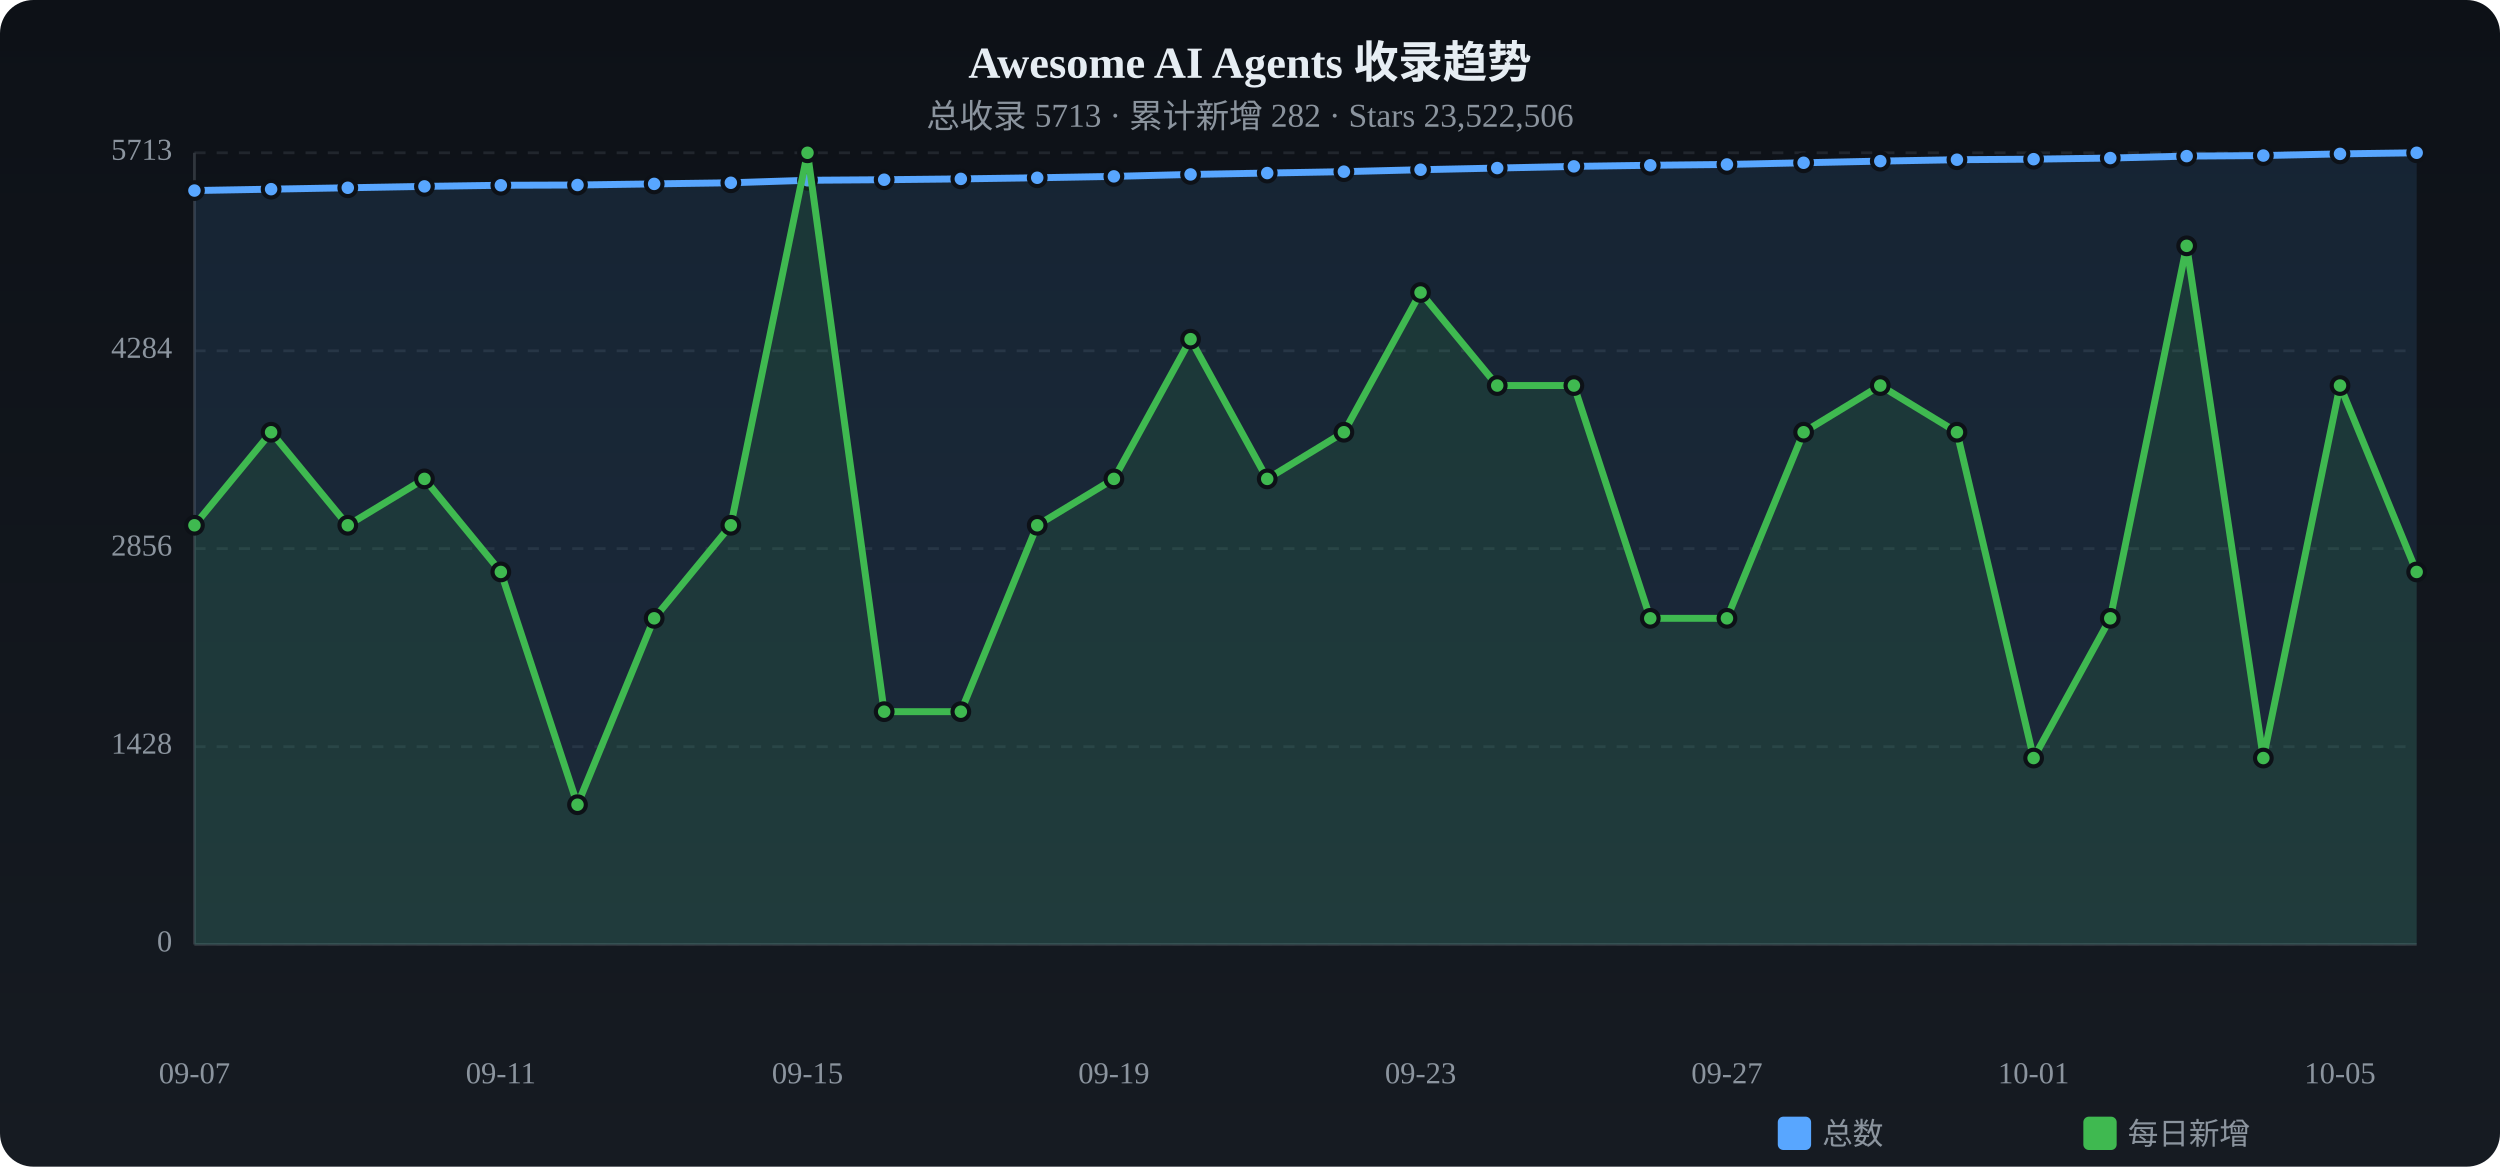
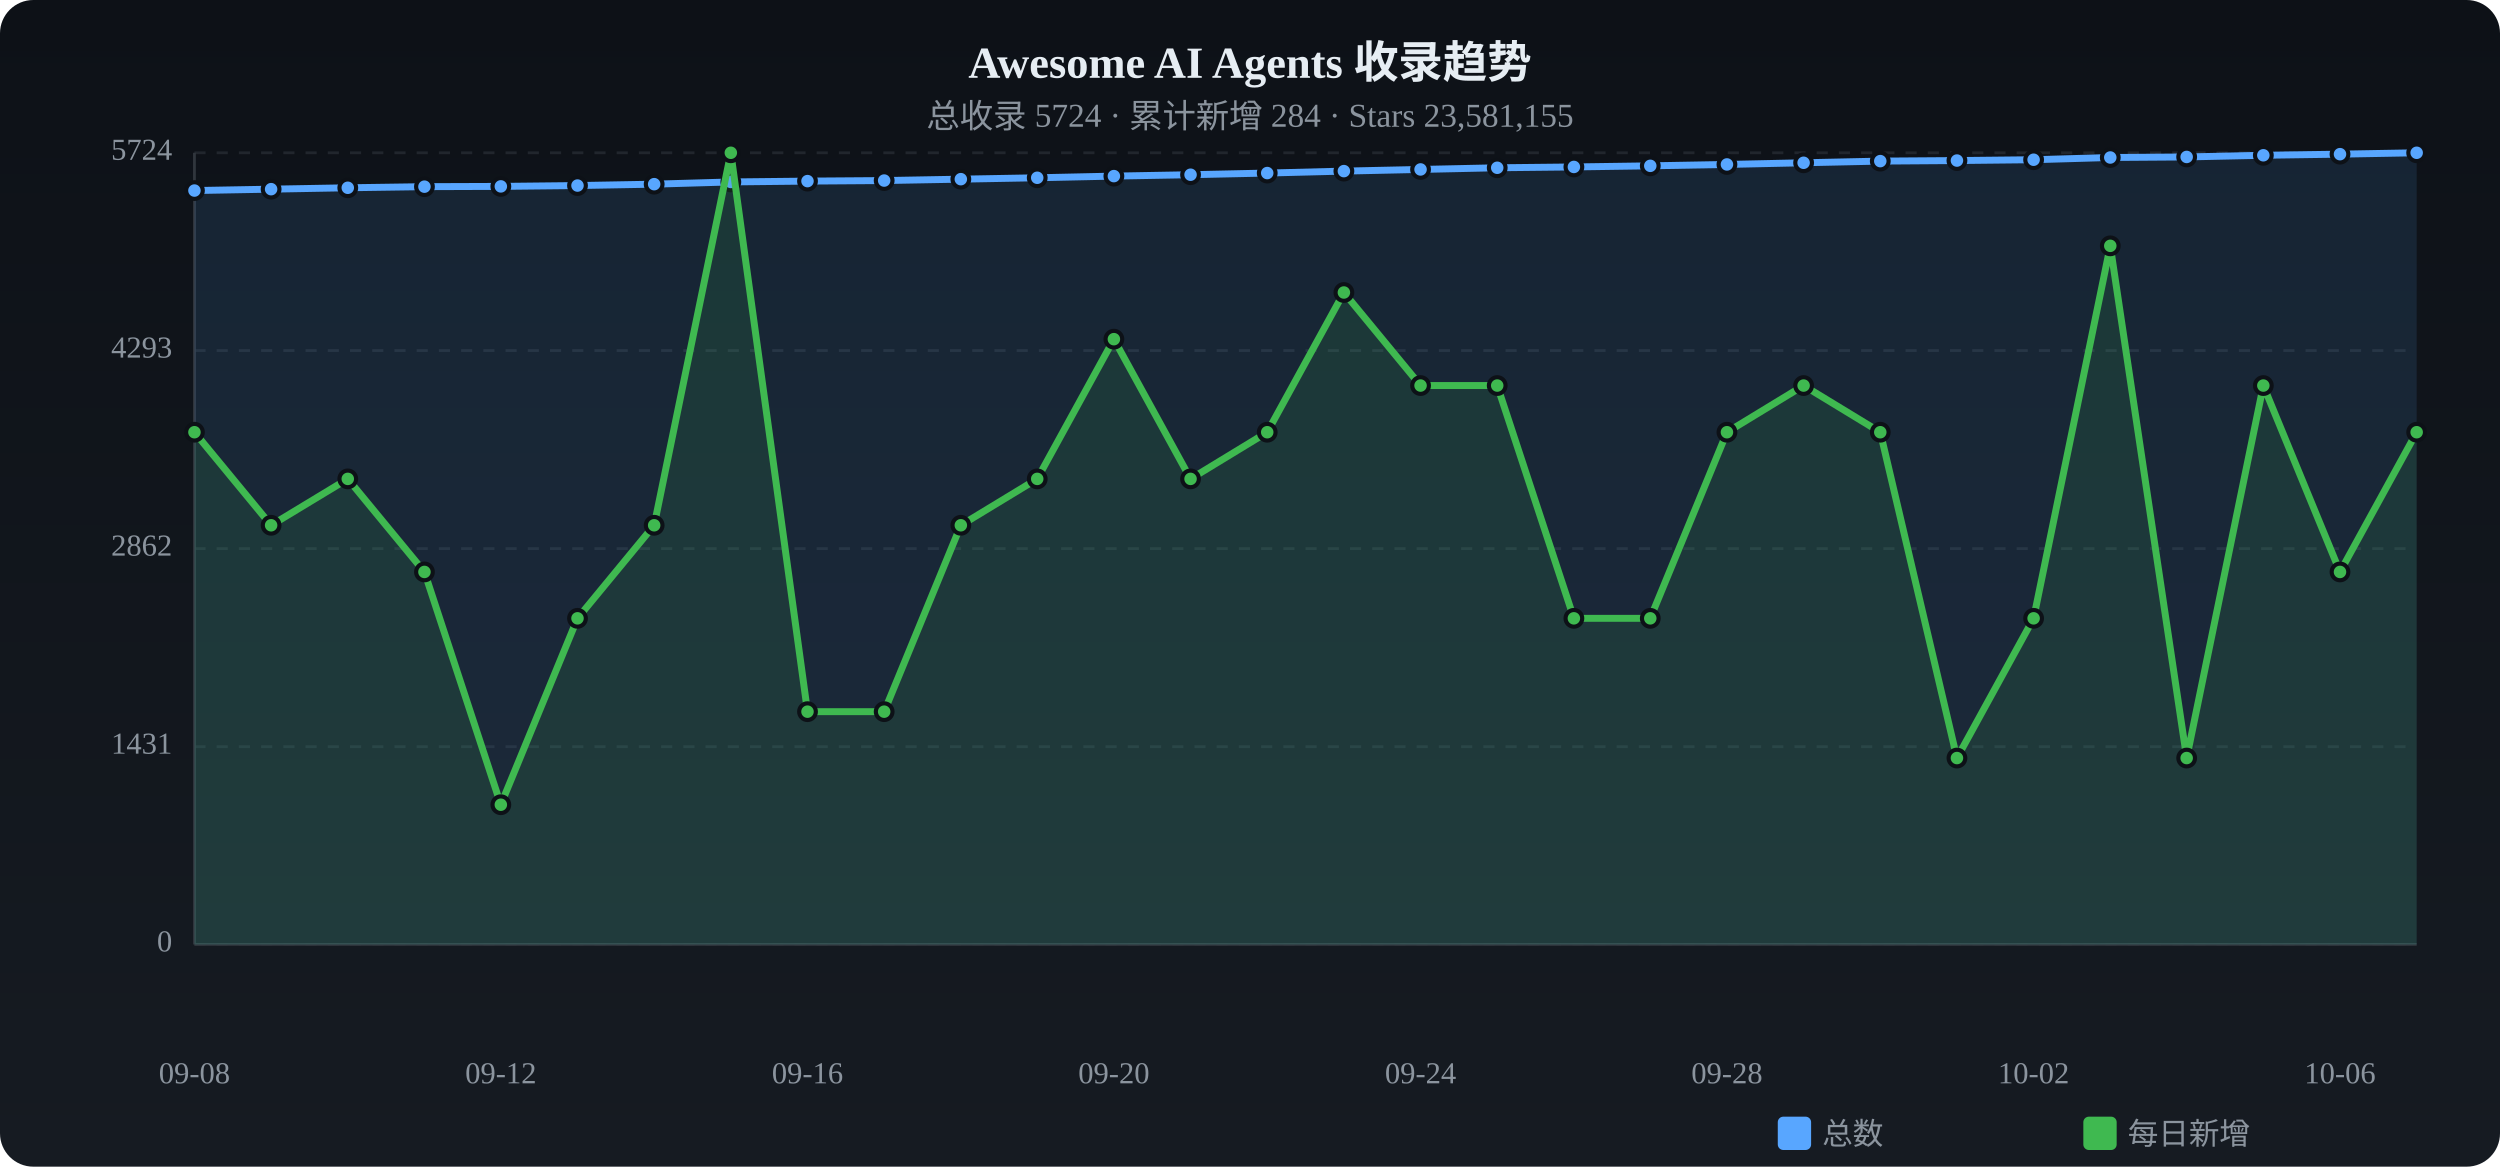
<svg xmlns="http://www.w3.org/2000/svg" viewBox="0 0 900 420" width="900" height="420">
  <defs>
    <linearGradient id="tbg" x1="0%" y1="0%" x2="0%" y2="100%">
      <stop offset="0%" stop-color="#0d1117" />
      <stop offset="100%" stop-color="#161b22" />
    </linearGradient>
  </defs>
  <rect width="900" height="420" rx="12" fill="url(#tbg)" />
  <text x="450.0" y="28" text-anchor="middle" fill="#e6edf3" font-size="16" font-weight="bold">Awesome AI Agents 收录趋势</text>
-   <text x="450.0" y="46" text-anchor="middle" fill="#8b949e" font-size="12">总收录 5713 · 累计新增 282 · Stars 23,522,506</text>
+   <text x="450.0" y="46" text-anchor="middle" fill="#8b949e" font-size="12">总收录 5724 · 累计新增 284 · Stars 23,581,155</text>
  <text x="62" y="340.0" text-anchor="end" fill="#8b949e" font-size="11" dominant-baseline="middle">0</text>
  <line x1="70" y1="340.0" x2="870" y2="340.0" stroke="#21262d" stroke-dasharray="4 4" />
-   <text x="62" y="268.8" text-anchor="end" fill="#8b949e" font-size="11" dominant-baseline="middle">1428</text>
+   <text x="62" y="268.8" text-anchor="end" fill="#8b949e" font-size="11" dominant-baseline="middle">1431</text>
  <line x1="70" y1="268.8" x2="870" y2="268.8" stroke="#21262d" stroke-dasharray="4 4" />
-   <text x="62" y="197.5" text-anchor="end" fill="#8b949e" font-size="11" dominant-baseline="middle">2856</text>
+   <text x="62" y="197.5" text-anchor="end" fill="#8b949e" font-size="11" dominant-baseline="middle">2862</text>
  <line x1="70" y1="197.5" x2="870" y2="197.5" stroke="#21262d" stroke-dasharray="4 4" />
-   <text x="62" y="126.3" text-anchor="end" fill="#8b949e" font-size="11" dominant-baseline="middle">4284</text>
-   <line x1="70" y1="126.3" x2="870" y2="126.3" stroke="#21262d" stroke-dasharray="4 4" />
-   <text x="62" y="55.0" text-anchor="end" fill="#8b949e" font-size="11" dominant-baseline="middle">5713</text>
+   <text x="62" y="126.2" text-anchor="end" fill="#8b949e" font-size="11" dominant-baseline="middle">4293</text>
+   <line x1="70" y1="126.2" x2="870" y2="126.2" stroke="#21262d" stroke-dasharray="4 4" />
+   <text x="62" y="55.0" text-anchor="end" fill="#8b949e" font-size="11" dominant-baseline="middle">5724</text>
  <line x1="70" y1="55.0" x2="870" y2="55.0" stroke="#21262d" stroke-dasharray="4 4" />
  <line x1="70" y1="55" x2="70" y2="340" stroke="#30363d" />
  <line x1="70" y1="340" x2="870" y2="340" stroke="#30363d" />
-   <path d="M70.0,68.6 L97.6,68.1 L125.2,67.6 L152.8,67.1 L180.3,66.7 L207.9,66.6 L235.5,66.2 L263.1,65.8 L290.7,64.9 L318.3,64.7 L345.9,64.4 L373.4,64.0 L401.0,63.5 L428.6,62.8 L456.2,62.3 L483.8,61.8 L511.4,61.1 L539.0,60.5 L566.6,59.9 L594.1,59.5 L621.7,59.2 L649.3,58.6 L676.9,58.0 L704.5,57.5 L732.1,57.3 L759.7,56.9 L787.2,56.2 L814.8,56.0 L842.4,55.4 L870.0,55.0 L870.0,340 L70.0,340 Z" fill="#58a6ff" opacity="0.12" />
-   <polyline points="70.0,68.6 97.6,68.1 125.2,67.6 152.8,67.1 180.3,66.7 207.9,66.6 235.5,66.2 263.1,65.8 290.7,64.9 318.3,64.7 345.9,64.4 373.4,64.0 401.0,63.5 428.6,62.8 456.2,62.3 483.8,61.8 511.4,61.1 539.0,60.5 566.6,59.9 594.1,59.5 621.7,59.2 649.3,58.6 676.9,58.0 704.5,57.5 732.1,57.3 759.7,56.9 787.2,56.2 814.8,56.0 842.4,55.4 870.0,55.0" fill="none" stroke="#58a6ff" stroke-width="2.5" stroke-linecap="round" stroke-linejoin="round" />
+   <path d="M70.0,68.6 L97.6,68.1 L125.2,67.6 L152.8,67.2 L180.3,67.1 L207.9,66.8 L235.5,66.3 L263.1,65.5 L290.7,65.2 L318.3,65.0 L345.9,64.5 L373.4,64.0 L401.0,63.4 L428.6,62.9 L456.2,62.3 L483.8,61.6 L511.4,61.0 L539.0,60.4 L566.6,60.1 L594.1,59.7 L621.7,59.2 L649.3,58.6 L676.9,58.0 L704.5,57.8 L732.1,57.5 L759.7,56.7 L787.2,56.5 L814.8,55.9 L842.4,55.5 L870.0,55.0 L870.0,340 L70.0,340 Z" fill="#58a6ff" opacity="0.12" />
+   <polyline points="70.0,68.6 97.6,68.1 125.2,67.6 152.8,67.2 180.3,67.1 207.9,66.8 235.5,66.3 263.1,65.5 290.7,65.2 318.3,65.0 345.9,64.5 373.4,64.0 401.0,63.4 428.6,62.9 456.2,62.3 483.8,61.6 511.4,61.0 539.0,60.4 566.6,60.1 594.1,59.7 621.7,59.2 649.3,58.6 676.9,58.0 704.5,57.8 732.1,57.5 759.7,56.7 787.2,56.5 814.8,55.9 842.4,55.5 870.0,55.0" fill="none" stroke="#58a6ff" stroke-width="2.5" stroke-linecap="round" stroke-linejoin="round" />
  <circle cx="70.0" cy="68.6" r="3" fill="#58a6ff" stroke="#0d1117" stroke-width="1.5" />
  <circle cx="97.6" cy="68.1" r="3" fill="#58a6ff" stroke="#0d1117" stroke-width="1.5" />
  <circle cx="125.2" cy="67.6" r="3" fill="#58a6ff" stroke="#0d1117" stroke-width="1.5" />
-   <circle cx="152.8" cy="67.1" r="3" fill="#58a6ff" stroke="#0d1117" stroke-width="1.5" />
-   <circle cx="180.3" cy="66.7" r="3" fill="#58a6ff" stroke="#0d1117" stroke-width="1.5" />
-   <circle cx="207.9" cy="66.6" r="3" fill="#58a6ff" stroke="#0d1117" stroke-width="1.5" />
-   <circle cx="235.5" cy="66.2" r="3" fill="#58a6ff" stroke="#0d1117" stroke-width="1.5" />
-   <circle cx="263.1" cy="65.8" r="3" fill="#58a6ff" stroke="#0d1117" stroke-width="1.5" />
-   <circle cx="290.7" cy="64.9" r="3" fill="#58a6ff" stroke="#0d1117" stroke-width="1.5" />
-   <circle cx="318.3" cy="64.7" r="3" fill="#58a6ff" stroke="#0d1117" stroke-width="1.5" />
-   <circle cx="345.9" cy="64.4" r="3" fill="#58a6ff" stroke="#0d1117" stroke-width="1.5" />
+   <circle cx="152.8" cy="67.2" r="3" fill="#58a6ff" stroke="#0d1117" stroke-width="1.5" />
+   <circle cx="180.3" cy="67.1" r="3" fill="#58a6ff" stroke="#0d1117" stroke-width="1.5" />
+   <circle cx="207.9" cy="66.8" r="3" fill="#58a6ff" stroke="#0d1117" stroke-width="1.5" />
+   <circle cx="235.5" cy="66.3" r="3" fill="#58a6ff" stroke="#0d1117" stroke-width="1.5" />
+   <circle cx="263.1" cy="65.5" r="3" fill="#58a6ff" stroke="#0d1117" stroke-width="1.5" />
+   <circle cx="290.7" cy="65.2" r="3" fill="#58a6ff" stroke="#0d1117" stroke-width="1.5" />
+   <circle cx="318.3" cy="65.0" r="3" fill="#58a6ff" stroke="#0d1117" stroke-width="1.5" />
+   <circle cx="345.9" cy="64.5" r="3" fill="#58a6ff" stroke="#0d1117" stroke-width="1.5" />
  <circle cx="373.4" cy="64.0" r="3" fill="#58a6ff" stroke="#0d1117" stroke-width="1.5" />
-   <circle cx="401.0" cy="63.5" r="3" fill="#58a6ff" stroke="#0d1117" stroke-width="1.5" />
-   <circle cx="428.6" cy="62.8" r="3" fill="#58a6ff" stroke="#0d1117" stroke-width="1.5" />
+   <circle cx="401.0" cy="63.4" r="3" fill="#58a6ff" stroke="#0d1117" stroke-width="1.5" />
+   <circle cx="428.6" cy="62.9" r="3" fill="#58a6ff" stroke="#0d1117" stroke-width="1.5" />
  <circle cx="456.2" cy="62.3" r="3" fill="#58a6ff" stroke="#0d1117" stroke-width="1.5" />
-   <circle cx="483.8" cy="61.8" r="3" fill="#58a6ff" stroke="#0d1117" stroke-width="1.5" />
-   <circle cx="511.4" cy="61.1" r="3" fill="#58a6ff" stroke="#0d1117" stroke-width="1.5" />
-   <circle cx="539.0" cy="60.5" r="3" fill="#58a6ff" stroke="#0d1117" stroke-width="1.5" />
-   <circle cx="566.6" cy="59.9" r="3" fill="#58a6ff" stroke="#0d1117" stroke-width="1.5" />
-   <circle cx="594.1" cy="59.5" r="3" fill="#58a6ff" stroke="#0d1117" stroke-width="1.5" />
+   <circle cx="483.8" cy="61.6" r="3" fill="#58a6ff" stroke="#0d1117" stroke-width="1.5" />
+   <circle cx="511.4" cy="61.0" r="3" fill="#58a6ff" stroke="#0d1117" stroke-width="1.5" />
+   <circle cx="539.0" cy="60.4" r="3" fill="#58a6ff" stroke="#0d1117" stroke-width="1.5" />
+   <circle cx="566.6" cy="60.1" r="3" fill="#58a6ff" stroke="#0d1117" stroke-width="1.5" />
+   <circle cx="594.1" cy="59.7" r="3" fill="#58a6ff" stroke="#0d1117" stroke-width="1.5" />
  <circle cx="621.7" cy="59.2" r="3" fill="#58a6ff" stroke="#0d1117" stroke-width="1.5" />
  <circle cx="649.3" cy="58.6" r="3" fill="#58a6ff" stroke="#0d1117" stroke-width="1.5" />
  <circle cx="676.9" cy="58.0" r="3" fill="#58a6ff" stroke="#0d1117" stroke-width="1.5" />
-   <circle cx="704.5" cy="57.5" r="3" fill="#58a6ff" stroke="#0d1117" stroke-width="1.5" />
-   <circle cx="732.1" cy="57.3" r="3" fill="#58a6ff" stroke="#0d1117" stroke-width="1.5" />
-   <circle cx="759.7" cy="56.9" r="3" fill="#58a6ff" stroke="#0d1117" stroke-width="1.5" />
-   <circle cx="787.2" cy="56.2" r="3" fill="#58a6ff" stroke="#0d1117" stroke-width="1.5" />
-   <circle cx="814.8" cy="56.0" r="3" fill="#58a6ff" stroke="#0d1117" stroke-width="1.5" />
-   <circle cx="842.4" cy="55.4" r="3" fill="#58a6ff" stroke="#0d1117" stroke-width="1.5" />
+   <circle cx="704.5" cy="57.8" r="3" fill="#58a6ff" stroke="#0d1117" stroke-width="1.5" />
+   <circle cx="732.1" cy="57.5" r="3" fill="#58a6ff" stroke="#0d1117" stroke-width="1.5" />
+   <circle cx="759.7" cy="56.7" r="3" fill="#58a6ff" stroke="#0d1117" stroke-width="1.5" />
+   <circle cx="787.2" cy="56.5" r="3" fill="#58a6ff" stroke="#0d1117" stroke-width="1.5" />
+   <circle cx="814.8" cy="55.9" r="3" fill="#58a6ff" stroke="#0d1117" stroke-width="1.5" />
+   <circle cx="842.4" cy="55.5" r="3" fill="#58a6ff" stroke="#0d1117" stroke-width="1.5" />
  <circle cx="870.0" cy="55.0" r="3" fill="#58a6ff" stroke="#0d1117" stroke-width="1.5" />
-   <path d="M70.0,189.1 L97.6,155.6 L125.2,189.1 L152.8,172.4 L180.3,205.9 L207.9,289.7 L235.5,222.6 L263.1,189.1 L290.7,55.0 L318.3,256.2 L345.9,256.2 L373.4,189.1 L401.0,172.4 L428.6,122.1 L456.2,172.4 L483.8,155.6 L511.4,105.3 L539.0,138.8 L566.6,138.8 L594.1,222.6 L621.7,222.6 L649.3,155.6 L676.9,138.8 L704.5,155.6 L732.1,272.9 L759.7,222.6 L787.2,88.5 L814.8,272.9 L842.4,138.8 L870.0,205.9 L870.0,340 L70.0,340 Z" fill="#3fb950" opacity="0.12" />
-   <polyline points="70.0,189.1 97.6,155.6 125.2,189.1 152.8,172.4 180.3,205.9 207.9,289.7 235.5,222.6 263.1,189.1 290.7,55.0 318.3,256.2 345.9,256.2 373.4,189.1 401.0,172.4 428.6,122.1 456.2,172.4 483.8,155.6 511.4,105.3 539.0,138.8 566.6,138.8 594.1,222.6 621.7,222.6 649.3,155.6 676.9,138.8 704.5,155.6 732.1,272.9 759.7,222.6 787.2,88.5 814.8,272.9 842.4,138.8 870.0,205.9" fill="none" stroke="#3fb950" stroke-width="2.5" stroke-linecap="round" stroke-linejoin="round" />
-   <circle cx="70.0" cy="189.1" r="3" fill="#3fb950" stroke="#0d1117" stroke-width="1.5" />
-   <circle cx="97.6" cy="155.6" r="3" fill="#3fb950" stroke="#0d1117" stroke-width="1.5" />
-   <circle cx="125.2" cy="189.1" r="3" fill="#3fb950" stroke="#0d1117" stroke-width="1.5" />
-   <circle cx="152.8" cy="172.4" r="3" fill="#3fb950" stroke="#0d1117" stroke-width="1.5" />
-   <circle cx="180.3" cy="205.9" r="3" fill="#3fb950" stroke="#0d1117" stroke-width="1.5" />
-   <circle cx="207.9" cy="289.7" r="3" fill="#3fb950" stroke="#0d1117" stroke-width="1.5" />
-   <circle cx="235.5" cy="222.6" r="3" fill="#3fb950" stroke="#0d1117" stroke-width="1.5" />
-   <circle cx="263.1" cy="189.1" r="3" fill="#3fb950" stroke="#0d1117" stroke-width="1.5" />
-   <circle cx="290.7" cy="55.0" r="3" fill="#3fb950" stroke="#0d1117" stroke-width="1.5" />
+   <path d="M70.0,155.6 L97.6,189.1 L125.2,172.4 L152.8,205.9 L180.3,289.7 L207.9,222.6 L235.5,189.1 L263.1,55.0 L290.7,256.2 L318.3,256.2 L345.9,189.1 L373.4,172.4 L401.0,122.1 L428.6,172.4 L456.2,155.6 L483.8,105.3 L511.4,138.8 L539.0,138.8 L566.6,222.6 L594.1,222.6 L621.7,155.6 L649.3,138.8 L676.9,155.6 L704.5,272.9 L732.1,222.6 L759.7,88.5 L787.2,272.9 L814.8,138.8 L842.4,205.9 L870.0,155.6 L870.0,340 L70.0,340 Z" fill="#3fb950" opacity="0.12" />
+   <polyline points="70.0,155.6 97.6,189.1 125.2,172.4 152.8,205.9 180.3,289.7 207.9,222.6 235.5,189.1 263.1,55.0 290.7,256.2 318.3,256.2 345.9,189.1 373.4,172.4 401.0,122.1 428.6,172.4 456.2,155.6 483.8,105.3 511.4,138.8 539.0,138.8 566.6,222.6 594.1,222.6 621.7,155.6 649.3,138.8 676.9,155.6 704.5,272.9 732.1,222.6 759.7,88.5 787.2,272.9 814.8,138.8 842.4,205.9 870.0,155.6" fill="none" stroke="#3fb950" stroke-width="2.5" stroke-linecap="round" stroke-linejoin="round" />
+   <circle cx="70.0" cy="155.6" r="3" fill="#3fb950" stroke="#0d1117" stroke-width="1.5" />
+   <circle cx="97.6" cy="189.1" r="3" fill="#3fb950" stroke="#0d1117" stroke-width="1.5" />
+   <circle cx="125.2" cy="172.4" r="3" fill="#3fb950" stroke="#0d1117" stroke-width="1.5" />
+   <circle cx="152.8" cy="205.9" r="3" fill="#3fb950" stroke="#0d1117" stroke-width="1.5" />
+   <circle cx="180.3" cy="289.7" r="3" fill="#3fb950" stroke="#0d1117" stroke-width="1.5" />
+   <circle cx="207.9" cy="222.6" r="3" fill="#3fb950" stroke="#0d1117" stroke-width="1.5" />
+   <circle cx="235.5" cy="189.1" r="3" fill="#3fb950" stroke="#0d1117" stroke-width="1.5" />
+   <circle cx="263.1" cy="55.0" r="3" fill="#3fb950" stroke="#0d1117" stroke-width="1.5" />
+   <circle cx="290.7" cy="256.2" r="3" fill="#3fb950" stroke="#0d1117" stroke-width="1.5" />
  <circle cx="318.3" cy="256.2" r="3" fill="#3fb950" stroke="#0d1117" stroke-width="1.5" />
-   <circle cx="345.9" cy="256.2" r="3" fill="#3fb950" stroke="#0d1117" stroke-width="1.5" />
-   <circle cx="373.4" cy="189.1" r="3" fill="#3fb950" stroke="#0d1117" stroke-width="1.5" />
-   <circle cx="401.0" cy="172.4" r="3" fill="#3fb950" stroke="#0d1117" stroke-width="1.5" />
-   <circle cx="428.6" cy="122.1" r="3" fill="#3fb950" stroke="#0d1117" stroke-width="1.5" />
-   <circle cx="456.2" cy="172.4" r="3" fill="#3fb950" stroke="#0d1117" stroke-width="1.5" />
-   <circle cx="483.8" cy="155.6" r="3" fill="#3fb950" stroke="#0d1117" stroke-width="1.5" />
-   <circle cx="511.4" cy="105.3" r="3" fill="#3fb950" stroke="#0d1117" stroke-width="1.5" />
+   <circle cx="345.9" cy="189.1" r="3" fill="#3fb950" stroke="#0d1117" stroke-width="1.5" />
+   <circle cx="373.4" cy="172.4" r="3" fill="#3fb950" stroke="#0d1117" stroke-width="1.5" />
+   <circle cx="401.0" cy="122.1" r="3" fill="#3fb950" stroke="#0d1117" stroke-width="1.5" />
+   <circle cx="428.6" cy="172.4" r="3" fill="#3fb950" stroke="#0d1117" stroke-width="1.5" />
+   <circle cx="456.2" cy="155.6" r="3" fill="#3fb950" stroke="#0d1117" stroke-width="1.5" />
+   <circle cx="483.8" cy="105.3" r="3" fill="#3fb950" stroke="#0d1117" stroke-width="1.5" />
+   <circle cx="511.4" cy="138.8" r="3" fill="#3fb950" stroke="#0d1117" stroke-width="1.5" />
  <circle cx="539.0" cy="138.8" r="3" fill="#3fb950" stroke="#0d1117" stroke-width="1.5" />
-   <circle cx="566.6" cy="138.8" r="3" fill="#3fb950" stroke="#0d1117" stroke-width="1.5" />
+   <circle cx="566.6" cy="222.6" r="3" fill="#3fb950" stroke="#0d1117" stroke-width="1.5" />
  <circle cx="594.1" cy="222.6" r="3" fill="#3fb950" stroke="#0d1117" stroke-width="1.5" />
-   <circle cx="621.7" cy="222.6" r="3" fill="#3fb950" stroke="#0d1117" stroke-width="1.5" />
-   <circle cx="649.3" cy="155.6" r="3" fill="#3fb950" stroke="#0d1117" stroke-width="1.5" />
-   <circle cx="676.9" cy="138.8" r="3" fill="#3fb950" stroke="#0d1117" stroke-width="1.5" />
-   <circle cx="704.5" cy="155.6" r="3" fill="#3fb950" stroke="#0d1117" stroke-width="1.5" />
-   <circle cx="732.1" cy="272.9" r="3" fill="#3fb950" stroke="#0d1117" stroke-width="1.5" />
-   <circle cx="759.7" cy="222.6" r="3" fill="#3fb950" stroke="#0d1117" stroke-width="1.5" />
-   <circle cx="787.2" cy="88.5" r="3" fill="#3fb950" stroke="#0d1117" stroke-width="1.5" />
-   <circle cx="814.8" cy="272.9" r="3" fill="#3fb950" stroke="#0d1117" stroke-width="1.5" />
-   <circle cx="842.4" cy="138.8" r="3" fill="#3fb950" stroke="#0d1117" stroke-width="1.5" />
-   <circle cx="870.0" cy="205.9" r="3" fill="#3fb950" stroke="#0d1117" stroke-width="1.5" />
-   <text x="70.0" y="390" text-anchor="middle" fill="#8b949e" font-size="11">09-07</text>
-   <text x="180.3" y="390" text-anchor="middle" fill="#8b949e" font-size="11">09-11</text>
-   <text x="290.7" y="390" text-anchor="middle" fill="#8b949e" font-size="11">09-15</text>
-   <text x="401.0" y="390" text-anchor="middle" fill="#8b949e" font-size="11">09-19</text>
-   <text x="511.4" y="390" text-anchor="middle" fill="#8b949e" font-size="11">09-23</text>
-   <text x="621.7" y="390" text-anchor="middle" fill="#8b949e" font-size="11">09-27</text>
-   <text x="732.1" y="390" text-anchor="middle" fill="#8b949e" font-size="11">10-01</text>
-   <text x="842.4" y="390" text-anchor="middle" fill="#8b949e" font-size="11">10-05</text>
+   <circle cx="621.7" cy="155.6" r="3" fill="#3fb950" stroke="#0d1117" stroke-width="1.5" />
+   <circle cx="649.3" cy="138.8" r="3" fill="#3fb950" stroke="#0d1117" stroke-width="1.5" />
+   <circle cx="676.9" cy="155.6" r="3" fill="#3fb950" stroke="#0d1117" stroke-width="1.5" />
+   <circle cx="704.5" cy="272.9" r="3" fill="#3fb950" stroke="#0d1117" stroke-width="1.5" />
+   <circle cx="732.1" cy="222.6" r="3" fill="#3fb950" stroke="#0d1117" stroke-width="1.5" />
+   <circle cx="759.7" cy="88.5" r="3" fill="#3fb950" stroke="#0d1117" stroke-width="1.5" />
+   <circle cx="787.2" cy="272.9" r="3" fill="#3fb950" stroke="#0d1117" stroke-width="1.5" />
+   <circle cx="814.8" cy="138.8" r="3" fill="#3fb950" stroke="#0d1117" stroke-width="1.5" />
+   <circle cx="842.4" cy="205.9" r="3" fill="#3fb950" stroke="#0d1117" stroke-width="1.5" />
+   <circle cx="870.0" cy="155.6" r="3" fill="#3fb950" stroke="#0d1117" stroke-width="1.5" />
+   <text x="70.0" y="390" text-anchor="middle" fill="#8b949e" font-size="11">09-08</text>
+   <text x="180.3" y="390" text-anchor="middle" fill="#8b949e" font-size="11">09-12</text>
+   <text x="290.7" y="390" text-anchor="middle" fill="#8b949e" font-size="11">09-16</text>
+   <text x="401.0" y="390" text-anchor="middle" fill="#8b949e" font-size="11">09-20</text>
+   <text x="511.4" y="390" text-anchor="middle" fill="#8b949e" font-size="11">09-24</text>
+   <text x="621.7" y="390" text-anchor="middle" fill="#8b949e" font-size="11">09-28</text>
+   <text x="732.1" y="390" text-anchor="middle" fill="#8b949e" font-size="11">10-02</text>
+   <text x="842.4" y="390" text-anchor="middle" fill="#8b949e" font-size="11">10-06</text>
  <rect x="640" y="402" width="12" height="12" rx="2" fill="#58a6ff" />
  <text x="656" y="412" fill="#8b949e" font-size="11">总数</text>
  <rect x="750" y="402" width="12" height="12" rx="2" fill="#3fb950" />
  <text x="766" y="412" fill="#8b949e" font-size="11">每日新增</text>
</svg>
